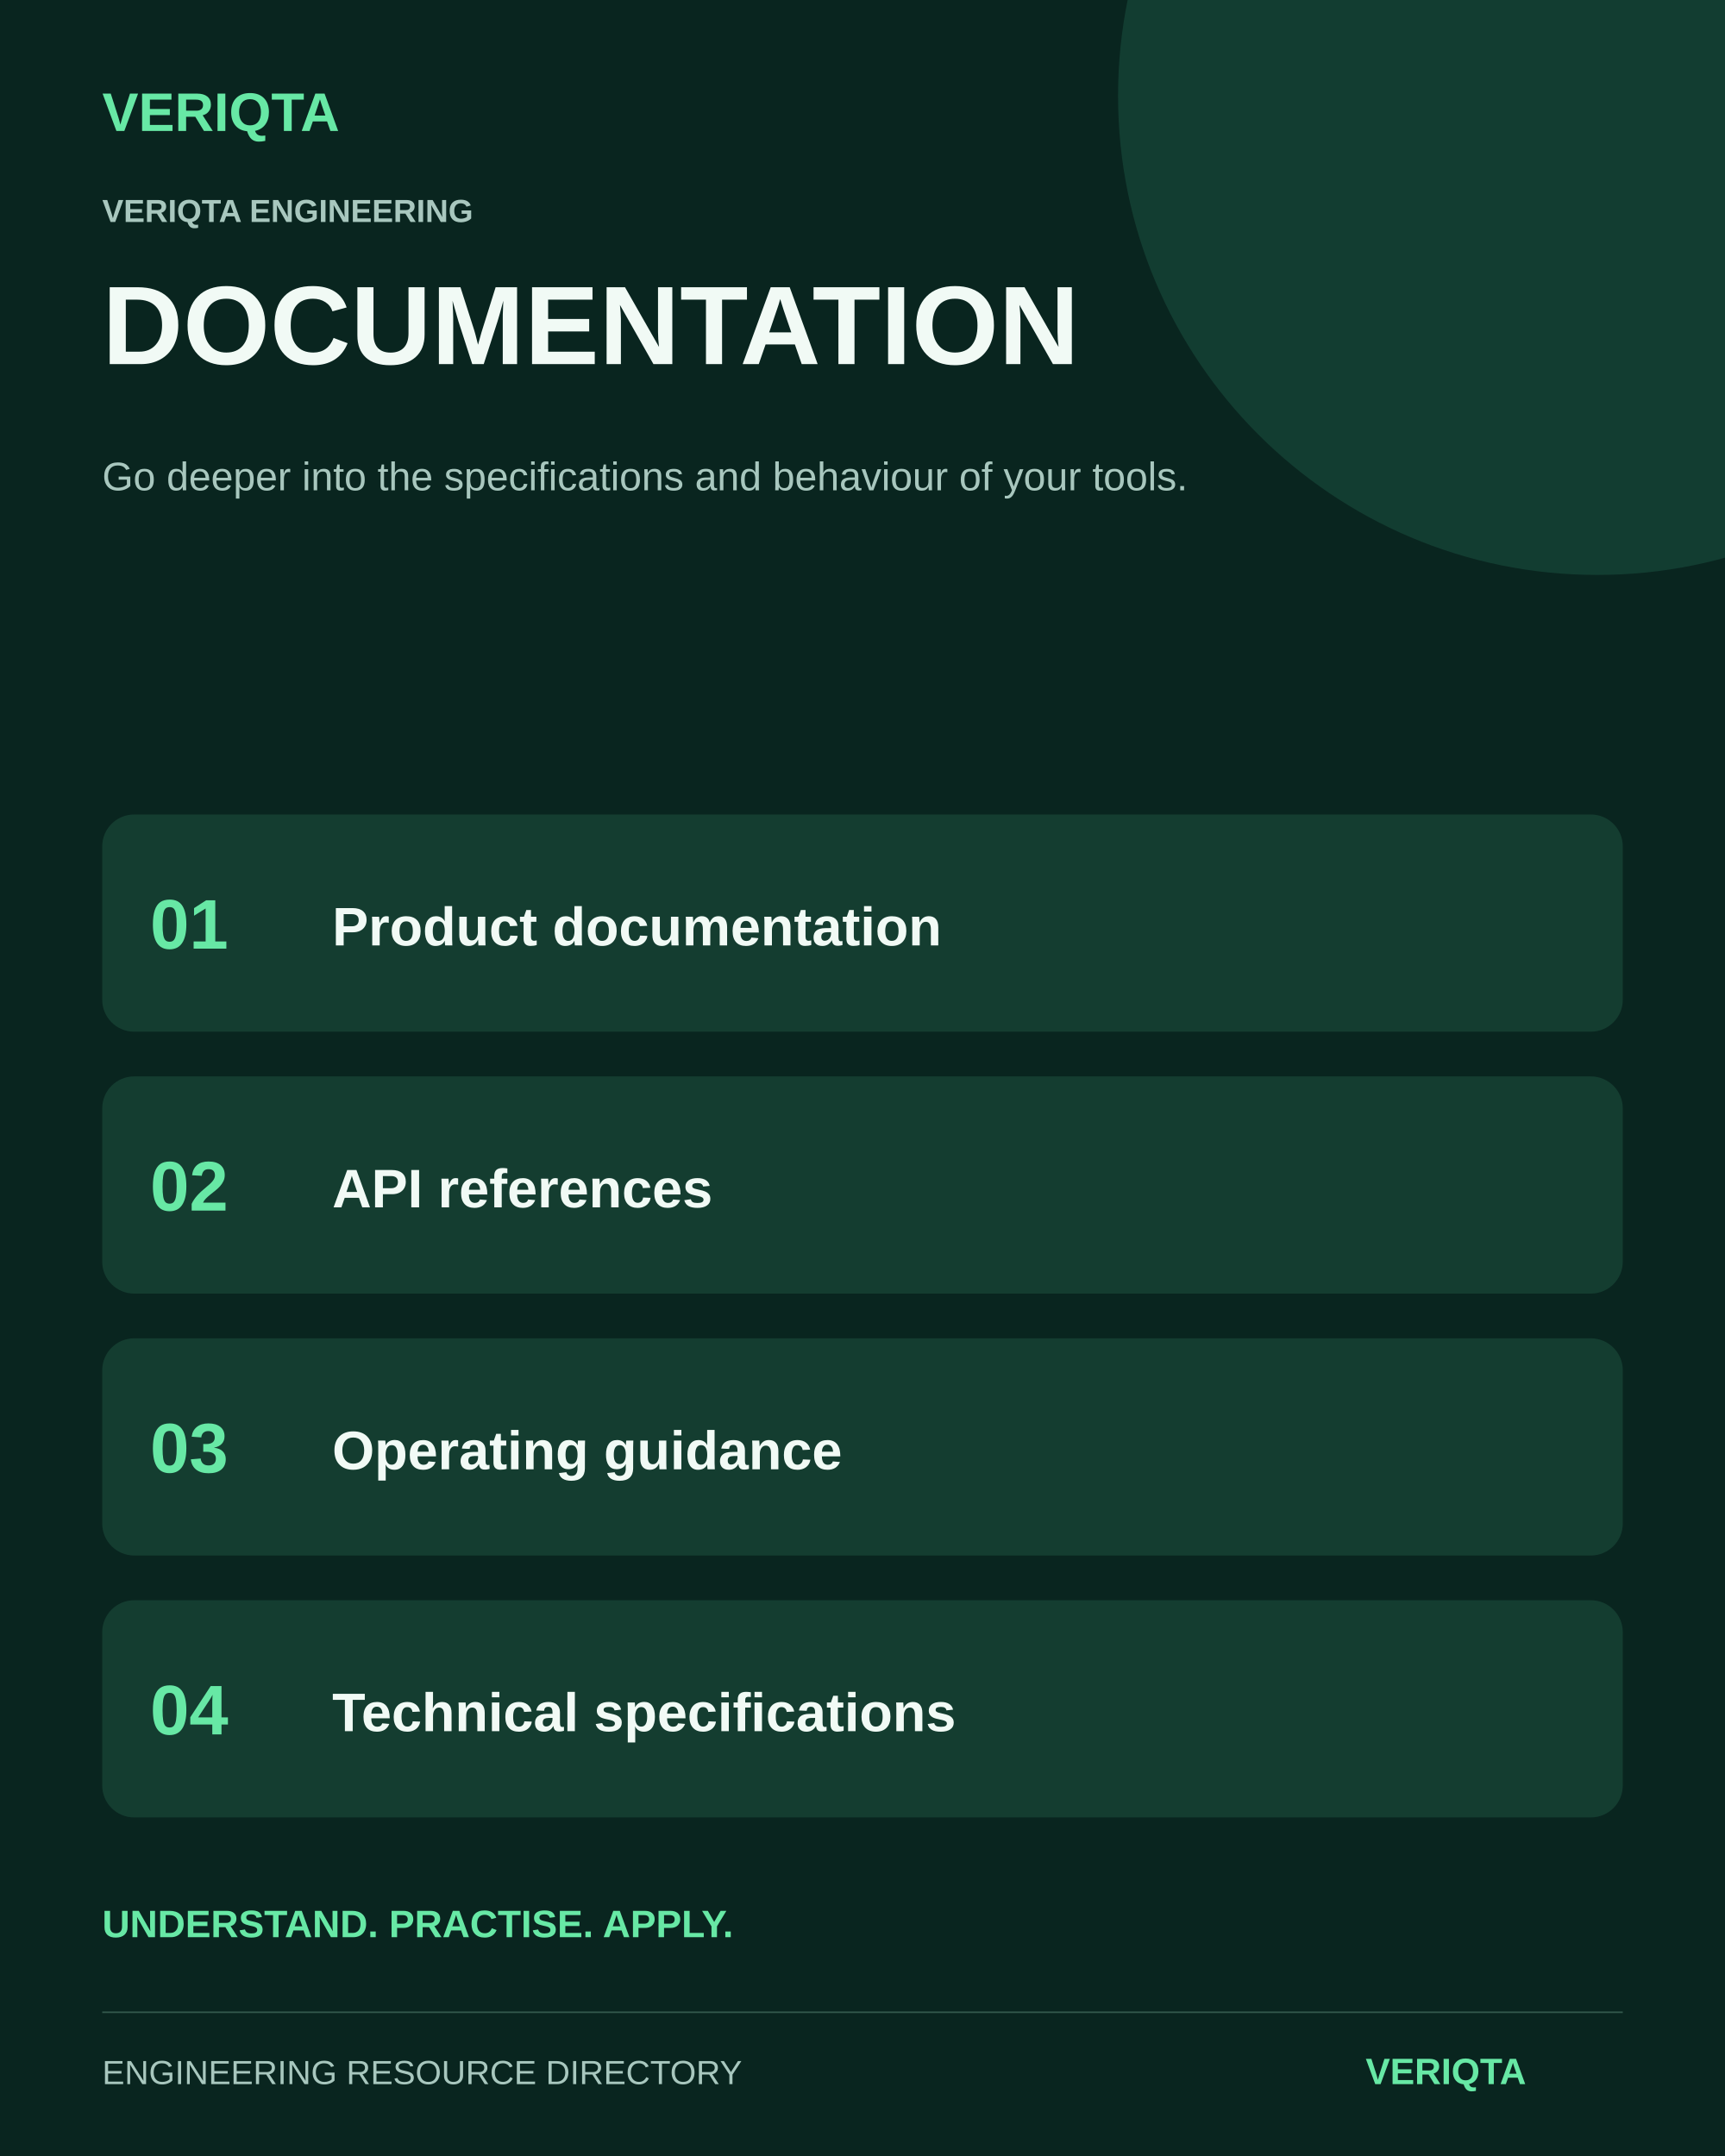
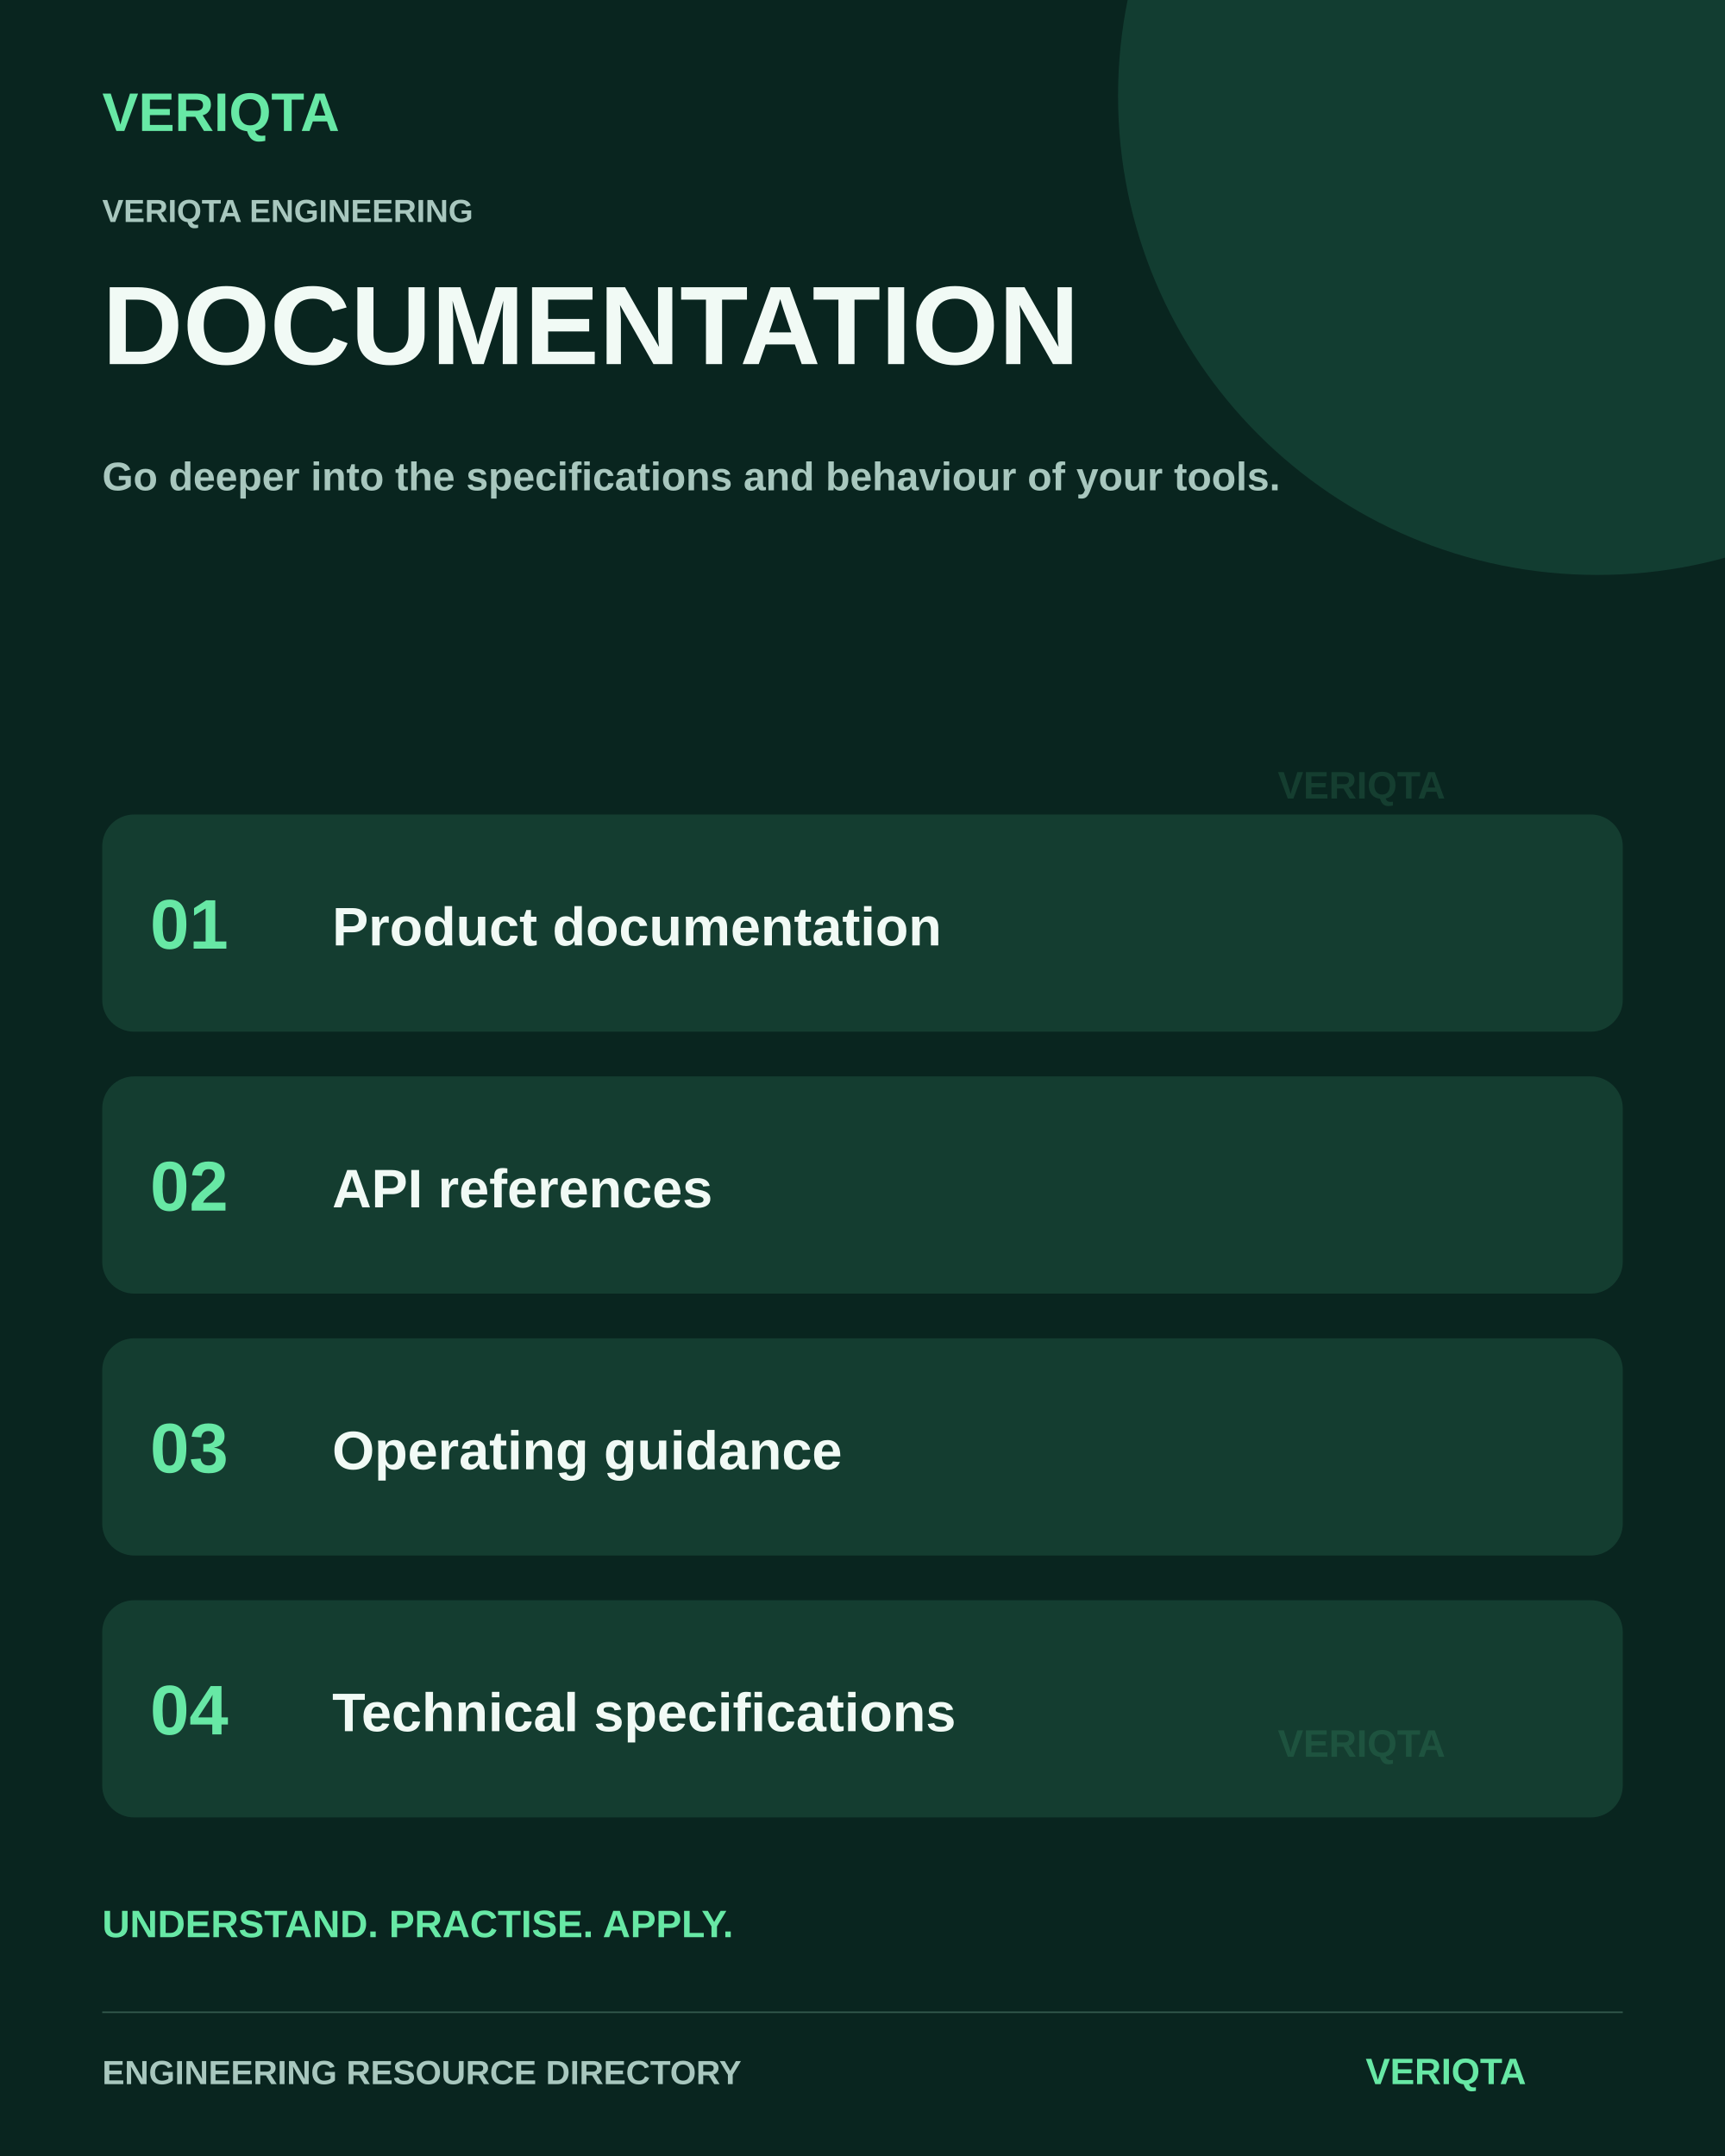
<svg xmlns="http://www.w3.org/2000/svg" width="1080" height="1350" viewBox="0 0 1080 1350">
  <rect x="0" y="0" width="1080" height="1350" rx="0" fill="#09251F" />
  <circle cx="1000" cy="60" r="300" fill="#123D31" />
-   <text x="64" y="82" font-family="Arial, Nimbus Sans, sans-serif" font-size="34" font-weight="bold" fill="#67E8A5">VERIQTA</text>
-   <text x="64" y="139" font-family="Arial, Nimbus Sans, sans-serif" font-size="20" font-weight="bold" fill="#A8C7BE">VERIQTA ENGINEERING</text>
-   <text x="64" y="228" font-family="Arial, Nimbus Sans, sans-serif" font-size="70" font-weight="bold" fill="#F1FAF5">DOCUMENTATION</text>
-   <text x="64" y="307" font-family="Arial, Nimbus Sans, sans-serif" font-size="25" font-weight="normal" fill="#A8C7BE">Go deeper into the specifications and behaviour of your tools.</text>
+   <text x="64" y="82" font-family="Arial" font-size="34" font-weight="bold" fill="#67E8A5">VERIQTA</text>
+   <text x="64" y="139" font-family="Arial" font-size="20" font-weight="bold" fill="#A8C7BE">VERIQTA ENGINEERING</text>
+   <text x="64" y="228" font-family="Arial" font-size="70" font-weight="bold" fill="#F1FAF5">DOCUMENTATION</text>
+   <text x="64" y="307" font-family="Arial" font-size="25" font-weight="bold" fill="#A8C7BE">Go deeper into the specifications and behaviour of your tools.</text>
  <path d="M64 1260H1016" stroke="#31584B" />
-   <text x="64" y="1305" font-family="Arial, Nimbus Sans, sans-serif" font-size="21" font-weight="normal" fill="#A8C7BE">ENGINEERING RESOURCE DIRECTORY</text>
-   <text x="855" y="1305" font-family="Arial, Nimbus Sans, sans-serif" font-size="23" font-weight="bold" fill="#67E8A5">VERIQTA</text>
+   <text x="64" y="1305" font-family="Arial" font-size="21" font-weight="bold" fill="#A8C7BE">ENGINEERING RESOURCE DIRECTORY</text>
+   <text x="855" y="1305" font-family="Arial" font-size="23" font-weight="bold" fill="#67E8A5">VERIQTA</text>
  <rect x="64" y="510" width="952" height="136" rx="20" fill="#143D30" />
-   <text x="94" y="594" font-family="Arial, Nimbus Sans, sans-serif" font-size="44" font-weight="bold" fill="#67E8A5">01</text>
-   <text x="208" y="592" font-family="Arial, Nimbus Sans, sans-serif" font-size="34" font-weight="bold" fill="#F1FAF5">Product documentation</text>
+   <text x="94" y="594" font-family="Arial" font-size="44" font-weight="bold" fill="#67E8A5">01</text>
+   <text x="208" y="592" font-family="Arial" font-size="34" font-weight="bold" fill="#F1FAF5">Product documentation</text>
  <rect x="64" y="674" width="952" height="136" rx="20" fill="#143D30" />
-   <text x="94" y="758" font-family="Arial, Nimbus Sans, sans-serif" font-size="44" font-weight="bold" fill="#67E8A5">02</text>
-   <text x="208" y="756" font-family="Arial, Nimbus Sans, sans-serif" font-size="34" font-weight="bold" fill="#F1FAF5">API references</text>
+   <text x="94" y="758" font-family="Arial" font-size="44" font-weight="bold" fill="#67E8A5">02</text>
+   <text x="208" y="756" font-family="Arial" font-size="34" font-weight="bold" fill="#F1FAF5">API references</text>
  <rect x="64" y="838" width="952" height="136" rx="20" fill="#143D30" />
-   <text x="94" y="922" font-family="Arial, Nimbus Sans, sans-serif" font-size="44" font-weight="bold" fill="#67E8A5">03</text>
-   <text x="208" y="920" font-family="Arial, Nimbus Sans, sans-serif" font-size="34" font-weight="bold" fill="#F1FAF5">Operating guidance</text>
+   <text x="94" y="922" font-family="Arial" font-size="44" font-weight="bold" fill="#67E8A5">03</text>
+   <text x="208" y="920" font-family="Arial" font-size="34" font-weight="bold" fill="#F1FAF5">Operating guidance</text>
  <rect x="64" y="1002" width="952" height="136" rx="20" fill="#143D30" />
-   <text x="94" y="1086" font-family="Arial, Nimbus Sans, sans-serif" font-size="44" font-weight="bold" fill="#67E8A5">04</text>
-   <text x="208" y="1084" font-family="Arial, Nimbus Sans, sans-serif" font-size="34" font-weight="bold" fill="#F1FAF5">Technical specifications</text>
-   <text x="64" y="1213" font-family="Arial, Nimbus Sans, sans-serif" font-size="24" font-weight="bold" fill="#67E8A5">UNDERSTAND. PRACTISE. APPLY.</text>
+   <text x="94" y="1086" font-family="Arial" font-size="44" font-weight="bold" fill="#67E8A5">04</text>
+   <text x="208" y="1084" font-family="Arial" font-size="34" font-weight="bold" fill="#F1FAF5">Technical specifications</text>
+   <text x="64" y="1213" font-family="Arial" font-size="24" font-weight="bold" fill="#67E8A5">UNDERSTAND. PRACTISE. APPLY.</text>
+   <g fill="#67E8A5" opacity="0.13" font-family="Arial" font-weight="bold" font-size="24">
+     <text x="800" y="500">VERIQTA</text>
+     <text x="800" y="1100">VERIQTA</text>
+   </g>
</svg>
